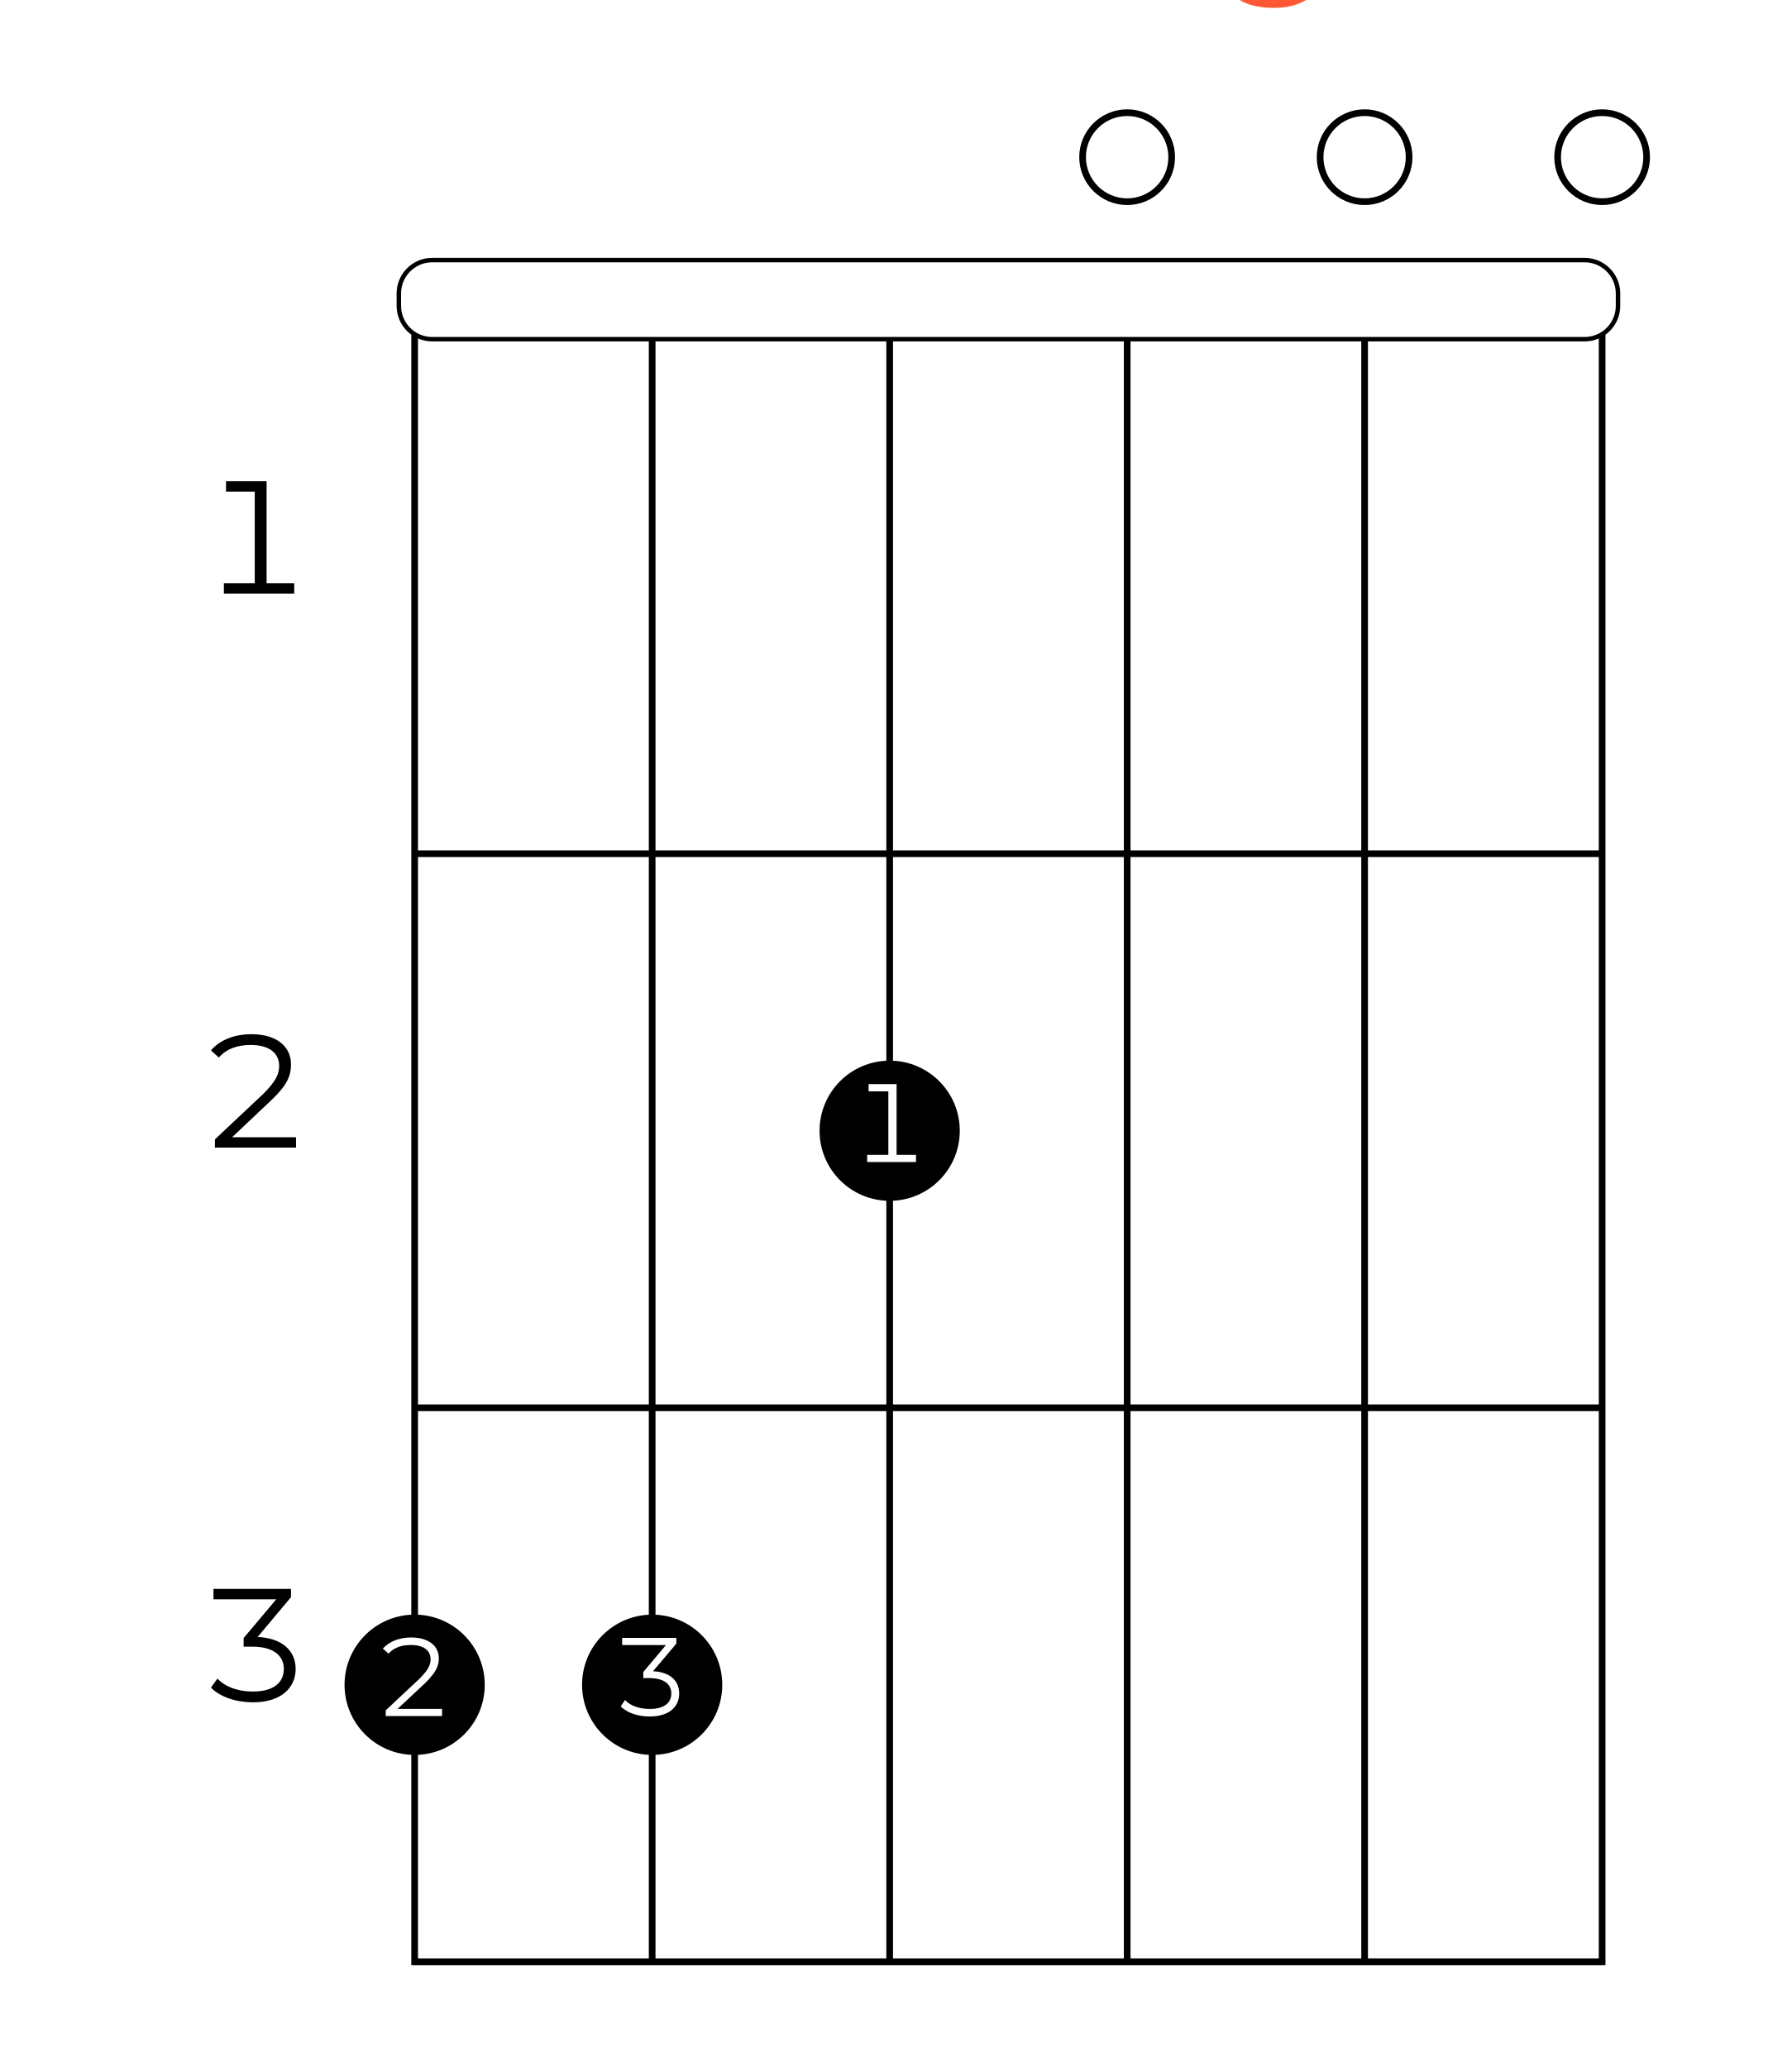
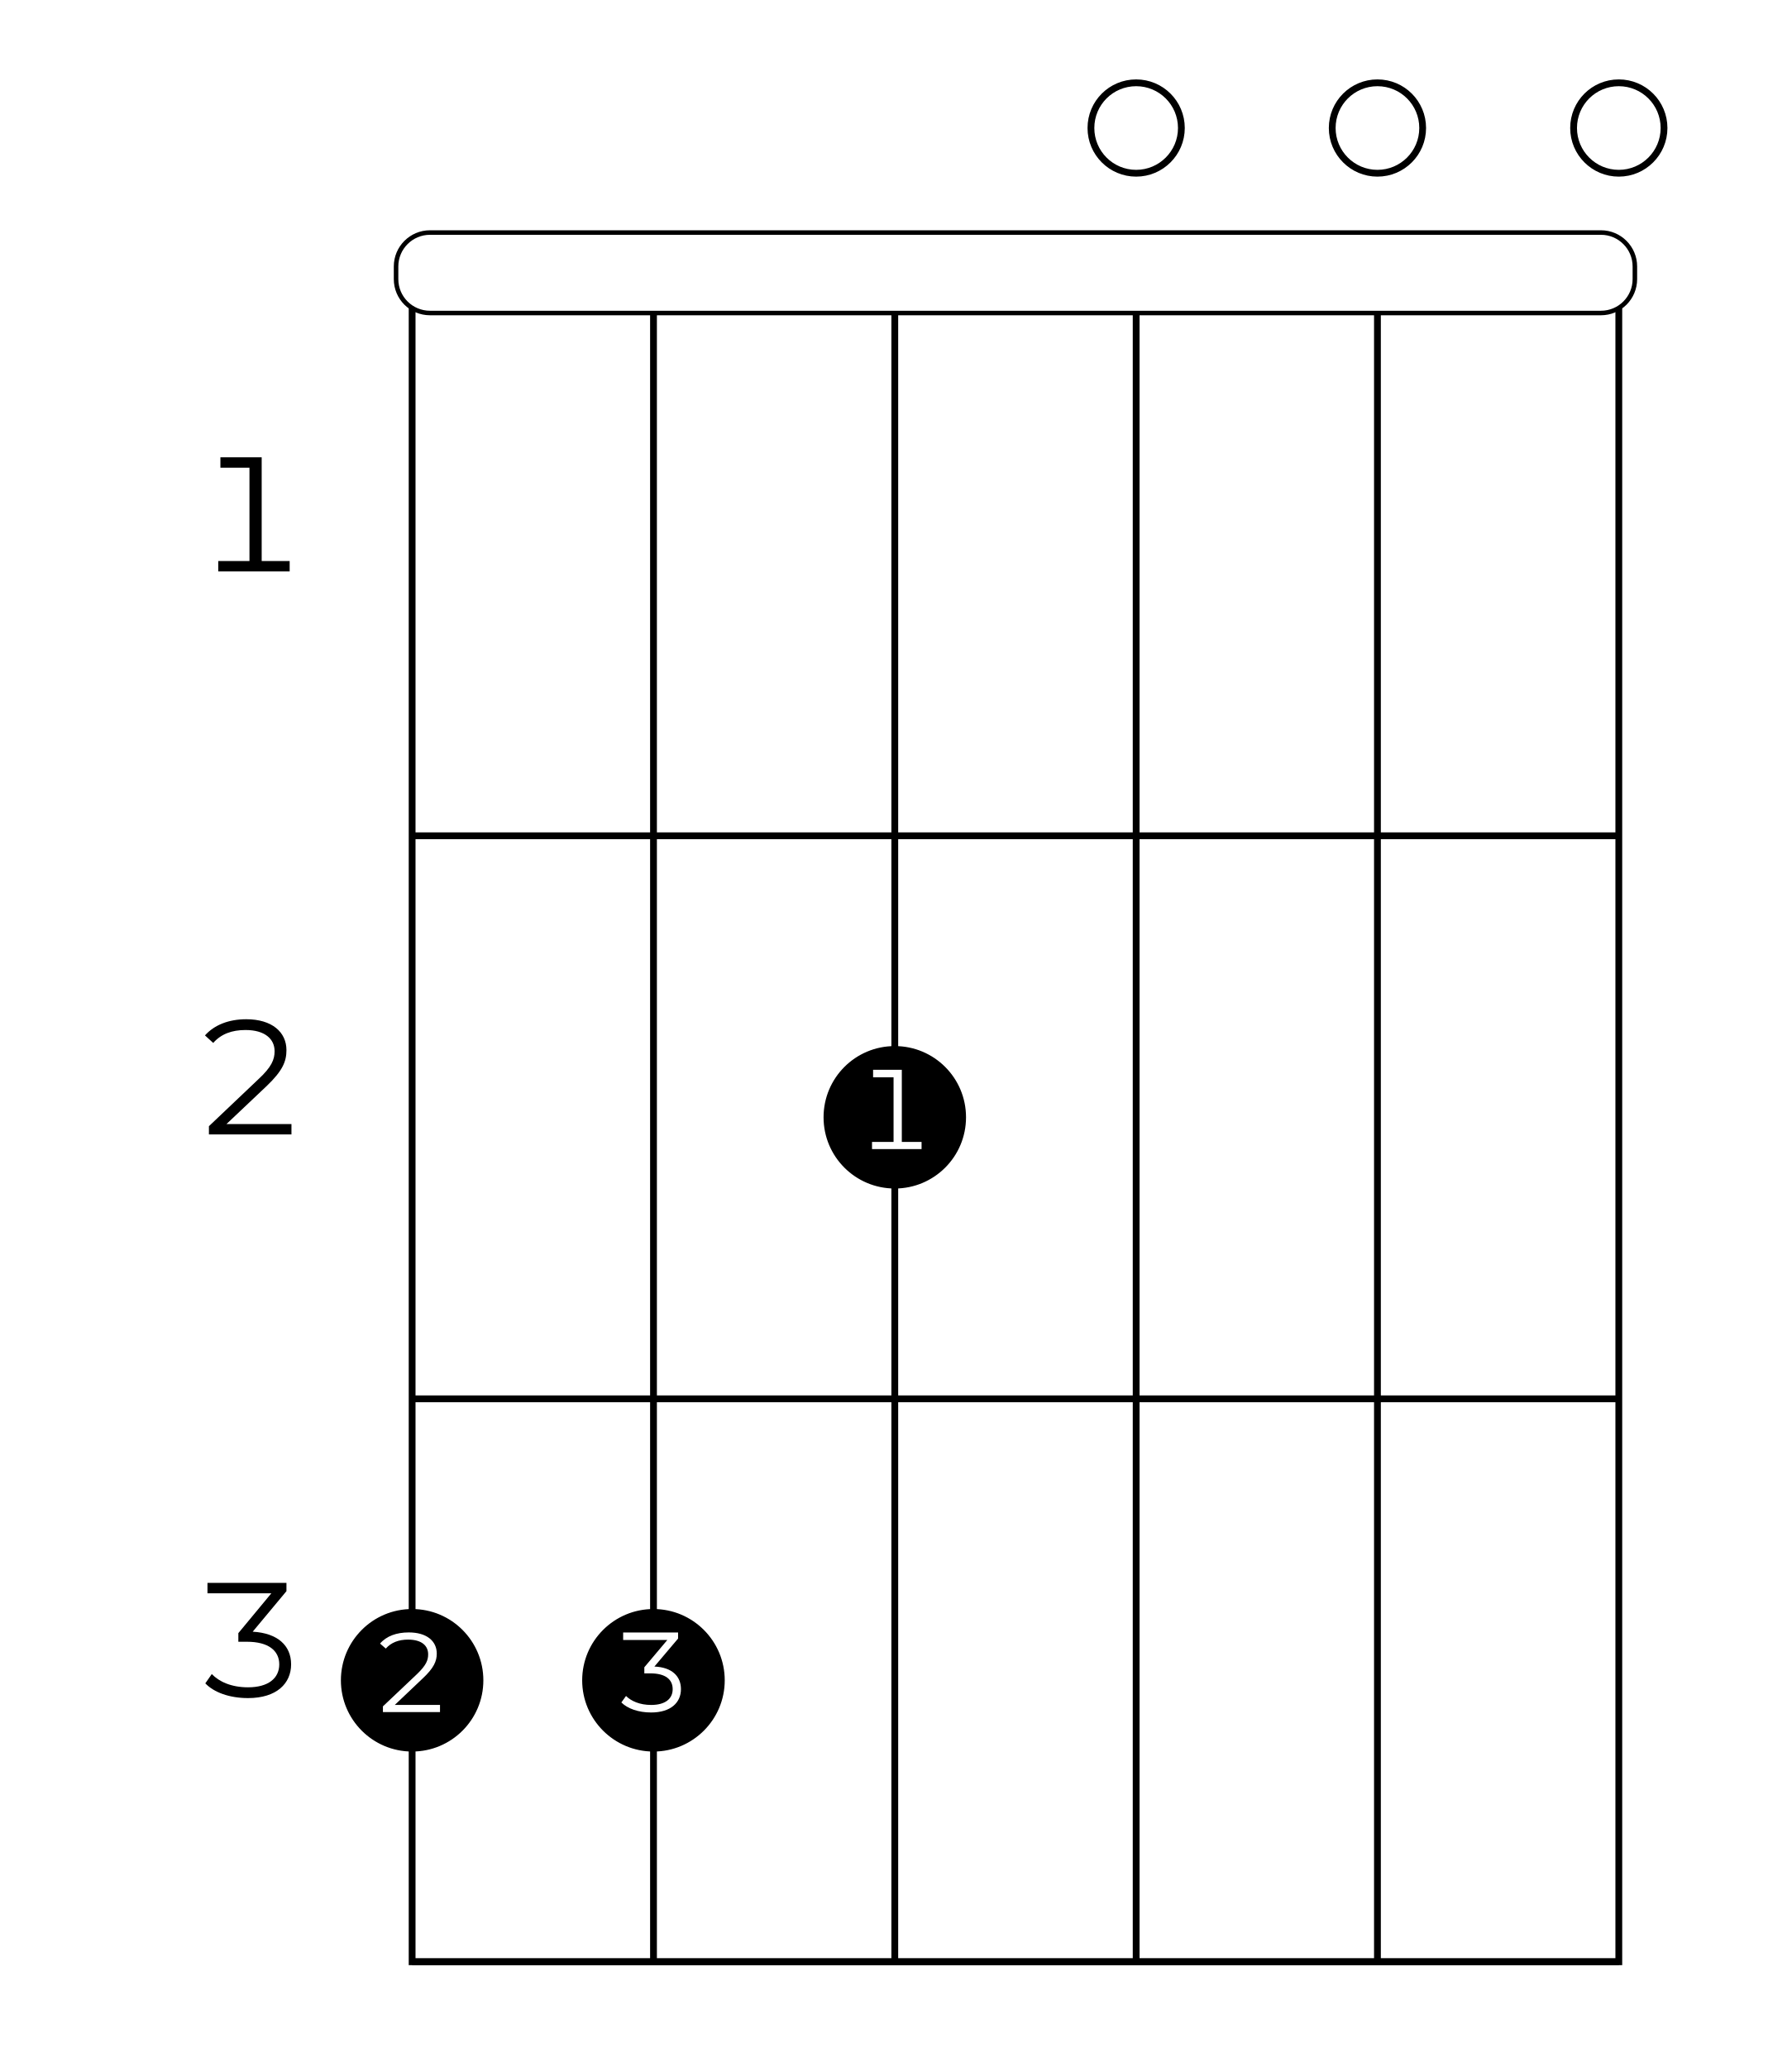
<svg xmlns="http://www.w3.org/2000/svg" xmlns:xlink="http://www.w3.org/1999/xlink" width="130pt" height="150pt" viewBox="0 0 70 90" version="1.2">
  <defs>
    <g>
      <symbol overflow="visible" id="glyph0-0">
-         <path style="stroke:none;" d="M 0.484 0 L 6.594 0 L 6.594 -8.438 L 0.484 -8.438 Z M 1.453 -0.844 L 1.453 -7.594 L 5.625 -7.594 L 5.625 -0.844 Z M 1.453 -0.844 " />
+         <path style="stroke:none;" d="M 0.281 0 L 3.875 0 L 3.875 -4.969 L 0.281 -4.969 Z M 0.844 -0.5 L 0.844 -4.469 L 3.312 -4.469 L 3.312 -0.5 Z M 0.844 -0.5 " />
      </symbol>
      <symbol overflow="visible" id="glyph0-1">
-         <path style="stroke:none;" d="M 1 0 L 4.828 0 C 7.594 0 9.484 -1.656 9.484 -4.219 C 9.484 -6.766 7.594 -8.438 4.828 -8.438 L 1 -8.438 Z M 2.953 -1.609 L 2.953 -6.828 L 4.734 -6.828 C 6.406 -6.828 7.5 -5.828 7.5 -4.219 C 7.5 -2.609 6.406 -1.609 4.734 -1.609 Z M 2.953 -1.609 " />
+         <path style="stroke:none;" d="M 2.938 -0.453 L 2.938 -4.969 L 1.141 -4.969 L 1.141 -4.516 L 2.406 -4.516 L 2.406 -0.453 L 1.047 -0.453 L 1.047 0 L 4.156 0 L 4.156 -0.453 Z M 2.938 -0.453 " />
      </symbol>
      <symbol overflow="visible" id="glyph0-2">
-         <path style="stroke:none;" d="M 3.953 0.094 C 6.016 0.094 7.5 -1.281 7.5 -3.234 C 7.5 -5.188 6.016 -6.578 3.953 -6.578 C 1.891 -6.578 0.391 -5.188 0.391 -3.234 C 0.391 -1.281 1.891 0.094 3.953 0.094 Z M 3.953 -1.453 C 3.016 -1.453 2.281 -2.125 2.281 -3.234 C 2.281 -4.359 3.016 -5.031 3.953 -5.031 C 4.891 -5.031 5.609 -4.359 5.609 -3.234 C 5.609 -2.125 4.891 -1.453 3.953 -1.453 Z M 3.953 -1.453 " />
+         <path style="stroke:none;" d="M 1.406 -0.453 L 3.156 -2.109 C 3.859 -2.781 4.016 -3.188 4.016 -3.672 C 4.016 -4.453 3.391 -5.016 2.266 -5.016 C 1.5 -5.016 0.875 -4.766 0.469 -4.312 L 0.828 -3.984 C 1.172 -4.375 1.641 -4.547 2.234 -4.547 C 3.078 -4.547 3.5 -4.156 3.5 -3.625 C 3.5 -3.266 3.375 -2.938 2.781 -2.391 L 0.641 -0.359 L 0.641 0 L 4.234 0 L 4.234 -0.453 Z M 1.406 -0.453 " />
      </symbol>
      <symbol overflow="visible" id="glyph0-3">
-         <path style="stroke:none;" d="M 9.172 -6.578 C 8.188 -6.578 7.344 -6.188 6.828 -5.516 C 6.375 -6.234 5.609 -6.578 4.703 -6.578 C 3.859 -6.578 3.141 -6.281 2.656 -5.734 L 2.656 -6.484 L 0.875 -6.484 L 0.875 0 L 2.75 0 L 2.75 -3.25 C 2.75 -4.406 3.344 -4.953 4.172 -4.953 C 4.953 -4.953 5.391 -4.469 5.391 -3.422 L 5.391 0 L 7.281 0 L 7.281 -3.25 C 7.281 -4.406 7.859 -4.953 8.703 -4.953 C 9.469 -4.953 9.938 -4.469 9.938 -3.422 L 9.938 0 L 11.812 0 L 11.812 -3.703 C 11.812 -5.688 10.703 -6.578 9.172 -6.578 Z M 9.172 -6.578 " />
-       </symbol>
-       <symbol overflow="visible" id="glyph0-4">
-         <path style="stroke:none;" d="M 3.484 -6.578 C 2.453 -6.578 1.391 -6.297 0.688 -5.797 L 1.359 -4.484 C 1.828 -4.859 2.547 -5.078 3.234 -5.078 C 4.234 -5.078 4.719 -4.609 4.719 -3.812 L 3.234 -3.812 C 1.25 -3.812 0.453 -3.016 0.453 -1.875 C 0.453 -0.75 1.344 0.094 2.859 0.094 C 3.812 0.094 4.5 -0.219 4.844 -0.812 L 4.844 0 L 6.609 0 L 6.609 -3.703 C 6.609 -5.656 5.453 -6.578 3.484 -6.578 Z M 3.344 -1.172 C 2.672 -1.172 2.281 -1.484 2.281 -1.953 C 2.281 -2.391 2.547 -2.703 3.438 -2.703 L 4.719 -2.703 L 4.719 -2.047 C 4.5 -1.453 3.969 -1.172 3.344 -1.172 Z M 3.344 -1.172 " />
-       </symbol>
-       <symbol overflow="visible" id="glyph0-5">
-         <path style="stroke:none;" d="M 1.891 -7.391 C 2.594 -7.391 3.062 -7.844 3.062 -8.469 C 3.062 -9.047 2.594 -9.484 1.891 -9.484 C 1.188 -9.484 0.719 -9.016 0.719 -8.438 C 0.719 -7.844 1.188 -7.391 1.891 -7.391 Z M 0.391 2.438 C 1.953 2.438 2.828 1.484 2.828 -0.016 L 2.828 -6.484 L 0.953 -6.484 L 0.953 0 C 0.953 0.641 0.656 0.938 0.188 0.938 C -0.125 0.938 -0.406 0.859 -0.609 0.703 L -1.125 2.078 C -0.766 2.328 -0.188 2.438 0.391 2.438 Z M 0.391 2.438 " />
-       </symbol>
-       <symbol overflow="visible" id="glyph0-6">
-         <path style="stroke:none;" d="M 0.75 -8.438 L 0.75 -5.469 L 2.469 -5.469 L 2.469 -6.844 L 5.531 -6.844 L 2.281 0 L 4.359 0 L 7.781 -7.172 L 7.781 -8.438 Z M 0.75 -8.438 " />
+         <path style="stroke:none;" d="M 2.547 -2.844 L 4.016 -4.609 L 4.016 -4.969 L 0.578 -4.969 L 0.578 -4.516 L 3.359 -4.516 L 1.922 -2.781 L 1.922 -2.406 L 2.297 -2.406 C 3.234 -2.406 3.703 -2.016 3.703 -1.422 C 3.703 -0.812 3.219 -0.422 2.344 -0.422 C 1.609 -0.422 1.078 -0.672 0.766 -1 L 0.484 -0.594 C 0.859 -0.203 1.531 0.047 2.344 0.047 C 3.594 0.047 4.219 -0.594 4.219 -1.422 C 4.219 -2.234 3.641 -2.781 2.547 -2.844 Z M 2.547 -2.844 " />
      </symbol>
      <symbol overflow="visible" id="glyph1-0">
-         <path style="stroke:none;" d="M 0.281 0 L 3.828 0 L 3.828 -4.891 L 0.281 -4.891 Z M 0.844 -0.484 L 0.844 -4.406 L 3.266 -4.406 L 3.266 -0.484 Z M 0.844 -0.484 " />
+         <path style="stroke:none;" d="M 0.203 0 L 2.688 0 L 2.688 -3.453 L 0.203 -3.453 Z M 0.594 -0.344 L 0.594 -3.094 L 2.297 -3.094 L 2.297 -0.344 Z M 0.594 -0.344 " />
      </symbol>
      <symbol overflow="visible" id="glyph1-1">
-         <path style="stroke:none;" d="M 2.891 -0.453 L 2.891 -4.891 L 1.125 -4.891 L 1.125 -4.438 L 2.375 -4.438 L 2.375 -0.453 L 1.031 -0.453 L 1.031 0 L 4.094 0 L 4.094 -0.453 Z M 2.891 -0.453 " />
+         <path style="stroke:none;" d="M 2.031 -0.312 L 2.031 -3.453 L 0.781 -3.453 L 0.781 -3.125 L 1.672 -3.125 L 1.672 -0.312 L 0.734 -0.312 L 0.734 0 L 2.891 0 L 2.891 -0.312 Z M 2.031 -0.312 " />
      </symbol>
      <symbol overflow="visible" id="glyph1-2">
-         <path style="stroke:none;" d="M 1.391 -0.453 L 3.109 -2.078 C 3.797 -2.734 3.953 -3.141 3.953 -3.625 C 3.953 -4.391 3.344 -4.938 2.234 -4.938 C 1.484 -4.938 0.859 -4.688 0.469 -4.234 L 0.812 -3.922 C 1.156 -4.312 1.625 -4.469 2.203 -4.469 C 3.031 -4.469 3.438 -4.094 3.438 -3.562 C 3.438 -3.219 3.312 -2.906 2.75 -2.344 L 0.641 -0.359 L 0.641 0 L 4.172 0 L 4.172 -0.453 Z M 1.391 -0.453 " />
+         <path style="stroke:none;" d="M 1.766 -1.969 L 2.797 -3.188 L 2.797 -3.453 L 0.406 -3.453 L 0.406 -3.125 L 2.328 -3.125 L 1.328 -1.938 L 1.328 -1.672 L 1.594 -1.672 C 2.25 -1.672 2.562 -1.406 2.562 -0.984 C 2.562 -0.562 2.234 -0.297 1.625 -0.297 C 1.125 -0.297 0.75 -0.469 0.531 -0.688 L 0.328 -0.406 C 0.594 -0.141 1.062 0.031 1.625 0.031 C 2.484 0.031 2.922 -0.406 2.922 -0.984 C 2.922 -1.547 2.531 -1.938 1.766 -1.969 Z M 1.766 -1.969 " />
      </symbol>
      <symbol overflow="visible" id="glyph1-3">
-         <path style="stroke:none;" d="M 2.5 -2.797 L 3.953 -4.531 L 3.953 -4.891 L 0.578 -4.891 L 0.578 -4.438 L 3.312 -4.438 L 1.891 -2.75 L 1.891 -2.375 L 2.266 -2.375 C 3.188 -2.375 3.641 -1.984 3.641 -1.406 C 3.641 -0.797 3.172 -0.422 2.312 -0.422 C 1.578 -0.422 1.062 -0.656 0.75 -0.984 L 0.469 -0.594 C 0.844 -0.203 1.516 0.047 2.312 0.047 C 3.531 0.047 4.156 -0.594 4.156 -1.406 C 4.156 -2.188 3.578 -2.75 2.5 -2.797 Z M 2.5 -2.797 " />
-       </symbol>
-       <symbol overflow="visible" id="glyph2-0">
-         <path style="stroke:none;" d="M 0.188 0 L 2.656 0 L 2.656 -3.391 L 0.188 -3.391 Z M 0.578 -0.344 L 0.578 -3.047 L 2.266 -3.047 L 2.266 -0.344 Z M 0.578 -0.344 " />
-       </symbol>
-       <symbol overflow="visible" id="glyph2-1">
-         <path style="stroke:none;" d="M 2 -0.312 L 2 -3.391 L 0.781 -3.391 L 0.781 -3.078 L 1.641 -3.078 L 1.641 -0.312 L 0.719 -0.312 L 0.719 0 L 2.844 0 L 2.844 -0.312 Z M 2 -0.312 " />
-       </symbol>
-       <symbol overflow="visible" id="glyph2-2">
-         <path style="stroke:none;" d="M 1.734 -1.938 L 2.75 -3.141 L 2.75 -3.391 L 0.391 -3.391 L 0.391 -3.078 L 2.297 -3.078 L 1.312 -1.906 L 1.312 -1.641 L 1.562 -1.641 C 2.219 -1.641 2.531 -1.375 2.531 -0.969 C 2.531 -0.547 2.203 -0.297 1.594 -0.297 C 1.094 -0.297 0.734 -0.453 0.516 -0.688 L 0.328 -0.406 C 0.594 -0.141 1.047 0.031 1.594 0.031 C 2.453 0.031 2.875 -0.406 2.875 -0.969 C 2.875 -1.516 2.484 -1.906 1.734 -1.938 Z M 1.734 -1.938 " />
-       </symbol>
-       <symbol overflow="visible" id="glyph2-3">
-         <path style="stroke:none;" d="M 0.953 -0.312 L 2.156 -1.438 C 2.625 -1.906 2.75 -2.172 2.75 -2.516 C 2.75 -3.047 2.312 -3.422 1.547 -3.422 C 1.031 -3.422 0.594 -3.25 0.312 -2.938 L 0.562 -2.719 C 0.797 -2.984 1.125 -3.094 1.531 -3.094 C 2.109 -3.094 2.391 -2.844 2.391 -2.469 C 2.391 -2.234 2.297 -2.016 1.906 -1.625 L 0.438 -0.25 L 0.438 0 L 2.891 0 L 2.891 -0.312 Z M 0.953 -0.312 " />
+         <path style="stroke:none;" d="M 0.969 -0.312 L 2.188 -1.469 C 2.672 -1.922 2.797 -2.219 2.797 -2.547 C 2.797 -3.094 2.359 -3.469 1.578 -3.469 C 1.047 -3.469 0.609 -3.312 0.328 -2.984 L 0.578 -2.766 C 0.812 -3.031 1.141 -3.156 1.547 -3.156 C 2.141 -3.156 2.422 -2.891 2.422 -2.516 C 2.422 -2.266 2.344 -2.047 1.938 -1.656 L 0.453 -0.25 L 0.453 0 L 2.938 0 L 2.938 -0.312 Z M 0.969 -0.312 " />
      </symbol>
    </g>
  </defs>
  <g id="surface1">
-     <g style="fill:rgb(100%,34.119%,20%);fill-opacity:1;">
-       <use xlink:href="#glyph0-1" x="13.137" y="-2.095" />
-       <use xlink:href="#glyph0-2" x="23.094" y="-2.095" />
-       <use xlink:href="#glyph0-3" x="30.989" y="-2.095" />
-       <use xlink:href="#glyph0-4" x="43.634" y="-2.095" />
-       <use xlink:href="#glyph0-5" x="51.072" y="-2.095" />
-       <use xlink:href="#glyph0-6" x="54.772" y="-2.095" />
+     <path style="fill:none;stroke-width:0.598;stroke-linecap:butt;stroke-linejoin:miter;stroke:rgb(0%,0%,0%);stroke-opacity:1;stroke-miterlimit:10;" d="M 382.683 -106.304 L 276.381 -106.304 L 276.381 -255.117 L 382.683 -255.117 Z M 382.683 -106.304 " transform="matrix(0.49417,0,0,-0.49417,-122.638,-40.65342)" />
+     <path style="fill:none;stroke-width:0.598;stroke-linecap:butt;stroke-linejoin:miter;stroke:rgb(0%,0%,0%);stroke-opacity:1;stroke-miterlimit:10;" d="M 361.42 -106.304 L 361.42 -255.117 " transform="matrix(0.49417,0,0,-0.49417,-122.638,-40.65342)" />
+     <path style="fill:none;stroke-width:0.598;stroke-linecap:butt;stroke-linejoin:miter;stroke:rgb(0%,0%,0%);stroke-opacity:1;stroke-miterlimit:10;" d="M 340.164 -106.304 L 340.164 -255.117 " transform="matrix(0.49417,0,0,-0.49417,-122.638,-40.65342)" />
+     <path style="fill:none;stroke-width:0.598;stroke-linecap:butt;stroke-linejoin:miter;stroke:rgb(0%,0%,0%);stroke-opacity:1;stroke-miterlimit:10;" d="M 318.901 -106.304 L 318.901 -255.117 " transform="matrix(0.49417,0,0,-0.49417,-122.638,-40.65342)" />
+     <path style="fill:none;stroke-width:0.598;stroke-linecap:butt;stroke-linejoin:miter;stroke:rgb(0%,0%,0%);stroke-opacity:1;stroke-miterlimit:10;" d="M 297.645 -106.304 L 297.645 -255.117 " transform="matrix(0.49417,0,0,-0.49417,-122.638,-40.65342)" />
+     <path style="fill:none;stroke-width:0.598;stroke-linecap:butt;stroke-linejoin:miter;stroke:rgb(0%,0%,0%);stroke-opacity:1;stroke-miterlimit:10;" d="M 382.683 -155.906 L 276.381 -155.906 " transform="matrix(0.49417,0,0,-0.49417,-122.638,-40.65342)" />
+     <g style="fill:rgb(0%,0%,0%);fill-opacity:1;">
+       <use xlink:href="#glyph0-1" x="4.454" y="24.881" />
    </g>
-     <path style="fill:none;stroke-width:0.598;stroke-linecap:butt;stroke-linejoin:miter;stroke:rgb(0%,0%,0%);stroke-opacity:1;stroke-miterlimit:10;" d="M 382.681 -106.3 L 276.38 -106.3 L 276.38 -255.125 L 382.681 -255.125 Z M 382.681 -106.3 " transform="matrix(0.48631,0,0,-0.48631,-120.3555,-38.64784)" />
-     <path style="fill:none;stroke-width:0.598;stroke-linecap:butt;stroke-linejoin:miter;stroke:rgb(0%,0%,0%);stroke-opacity:1;stroke-miterlimit:10;" d="M 361.419 -106.3 L 361.419 -255.125 " transform="matrix(0.48631,0,0,-0.48631,-120.3555,-38.64784)" />
-     <path style="fill:none;stroke-width:0.598;stroke-linecap:butt;stroke-linejoin:miter;stroke:rgb(0%,0%,0%);stroke-opacity:1;stroke-miterlimit:10;" d="M 340.165 -106.3 L 340.165 -255.125 " transform="matrix(0.48631,0,0,-0.48631,-120.3555,-38.64784)" />
-     <path style="fill:none;stroke-width:0.598;stroke-linecap:butt;stroke-linejoin:miter;stroke:rgb(0%,0%,0%);stroke-opacity:1;stroke-miterlimit:10;" d="M 318.904 -106.3 L 318.904 -255.125 " transform="matrix(0.48631,0,0,-0.48631,-120.3555,-38.64784)" />
-     <path style="fill:none;stroke-width:0.598;stroke-linecap:butt;stroke-linejoin:miter;stroke:rgb(0%,0%,0%);stroke-opacity:1;stroke-miterlimit:10;" d="M 297.642 -106.3 L 297.642 -255.125 " transform="matrix(0.48631,0,0,-0.48631,-120.3555,-38.64784)" />
-     <path style="fill:none;stroke-width:0.598;stroke-linecap:butt;stroke-linejoin:miter;stroke:rgb(0%,0%,0%);stroke-opacity:1;stroke-miterlimit:10;" d="M 382.681 -155.908 L 276.38 -155.908 " transform="matrix(0.48631,0,0,-0.48631,-120.3555,-38.64784)" />
+     <path style="fill:none;stroke-width:0.598;stroke-linecap:butt;stroke-linejoin:miter;stroke:rgb(0%,0%,0%);stroke-opacity:1;stroke-miterlimit:10;" d="M 382.683 -205.516 L 276.381 -205.516 " transform="matrix(0.49417,0,0,-0.49417,-122.638,-40.65342)" />
    <g style="fill:rgb(0%,0%,0%);fill-opacity:1;">
-       <use xlink:href="#glyph1-1" x="4.715" y="25.845" />
+       <use xlink:href="#glyph0-2" x="4.454" y="49.395" />
    </g>
-     <path style="fill:none;stroke-width:0.598;stroke-linecap:butt;stroke-linejoin:miter;stroke:rgb(0%,0%,0%);stroke-opacity:1;stroke-miterlimit:10;" d="M 382.681 -205.516 L 276.38 -205.516 " transform="matrix(0.48631,0,0,-0.48631,-120.3555,-38.64784)" />
+     <path style="fill:none;stroke-width:0.598;stroke-linecap:butt;stroke-linejoin:miter;stroke:rgb(0%,0%,0%);stroke-opacity:1;stroke-miterlimit:10;" d="M 382.683 -255.117 L 276.381 -255.117 " transform="matrix(0.49417,0,0,-0.49417,-122.638,-40.65342)" />
    <g style="fill:rgb(0%,0%,0%);fill-opacity:1;">
-       <use xlink:href="#glyph1-2" x="4.715" y="49.969" />
+       <use xlink:href="#glyph0-3" x="4.454" y="73.89" />
    </g>
-     <path style="fill:none;stroke-width:0.598;stroke-linecap:butt;stroke-linejoin:miter;stroke:rgb(0%,0%,0%);stroke-opacity:1;stroke-miterlimit:10;" d="M 382.681 -255.125 L 276.38 -255.125 " transform="matrix(0.48631,0,0,-0.48631,-120.3555,-38.64784)" />
-     <g style="fill:rgb(0%,0%,0%);fill-opacity:1;">
-       <use xlink:href="#glyph1-3" x="4.715" y="74.073" />
+     <path style="fill:none;stroke-width:0.598;stroke-linecap:butt;stroke-linejoin:miter;stroke:rgb(0%,0%,0%);stroke-opacity:1;stroke-miterlimit:10;" d="M 382.683 -97.53 C 384.881 -97.53 386.667 -95.744 386.667 -93.546 C 386.667 -91.341 384.881 -89.562 382.683 -89.562 C 380.478 -89.562 378.699 -91.341 378.699 -93.546 C 378.699 -95.744 380.478 -97.53 382.683 -97.53 Z M 382.683 -97.53 " transform="matrix(0.49417,0,0,-0.49417,-122.638,-40.65342)" />
+     <path style="fill:none;stroke-width:0.598;stroke-linecap:butt;stroke-linejoin:miter;stroke:rgb(0%,0%,0%);stroke-opacity:1;stroke-miterlimit:10;" d="M 361.42 -97.53 C 363.625 -97.53 365.404 -95.744 365.404 -93.546 C 365.404 -91.341 363.625 -89.562 361.42 -89.562 C 359.222 -89.562 357.436 -91.341 357.436 -93.546 C 357.436 -95.744 359.222 -97.53 361.42 -97.53 Z M 361.42 -97.53 " transform="matrix(0.49417,0,0,-0.49417,-122.638,-40.65342)" />
+     <path style="fill:none;stroke-width:0.598;stroke-linecap:butt;stroke-linejoin:miter;stroke:rgb(0%,0%,0%);stroke-opacity:1;stroke-miterlimit:10;" d="M 340.164 -97.53 C 342.362 -97.53 344.148 -95.744 344.148 -93.546 C 344.148 -91.341 342.362 -89.562 340.164 -89.562 C 337.959 -89.562 336.18 -91.341 336.18 -93.546 C 336.18 -95.744 337.959 -97.53 340.164 -97.53 Z M 340.164 -97.53 " transform="matrix(0.49417,0,0,-0.49417,-122.638,-40.65342)" />
+     <path style="fill-rule:nonzero;fill:rgb(0%,0%,0%);fill-opacity:1;stroke-width:0.598;stroke-linecap:butt;stroke-linejoin:miter;stroke:rgb(0%,0%,0%);stroke-opacity:1;stroke-miterlimit:10;" d="M 318.901 -186.687 C 322.205 -186.687 324.877 -184.015 324.877 -180.711 C 324.877 -177.407 322.205 -174.735 318.901 -174.735 C 315.596 -174.735 312.925 -177.407 312.925 -180.711 C 312.925 -184.015 315.596 -186.687 318.901 -186.687 Z M 318.901 -186.687 " transform="matrix(0.49417,0,0,-0.49417,-122.638,-40.65342)" />
+     <g style="fill:rgb(100%,100%,100%);fill-opacity:1;">
+       <use xlink:href="#glyph1-1" x="33.228" y="50.033" />
    </g>
-     <path style="fill:none;stroke-width:0.598;stroke-linecap:butt;stroke-linejoin:miter;stroke:rgb(0%,0%,0%);stroke-opacity:1;stroke-miterlimit:10;" d="M 382.681 -97.529 C 384.882 -97.529 386.665 -95.745 386.665 -93.544 C 386.665 -91.344 384.882 -89.56 382.681 -89.56 C 380.48 -89.56 378.697 -91.344 378.697 -93.544 C 378.697 -95.745 380.48 -97.529 382.681 -97.529 Z M 382.681 -97.529 " transform="matrix(0.48631,0,0,-0.48631,-120.3555,-38.64784)" />
-     <path style="fill:none;stroke-width:0.598;stroke-linecap:butt;stroke-linejoin:miter;stroke:rgb(0%,0%,0%);stroke-opacity:1;stroke-miterlimit:10;" d="M 361.419 -97.529 C 363.62 -97.529 365.403 -95.745 365.403 -93.544 C 365.403 -91.344 363.62 -89.56 361.419 -89.56 C 359.218 -89.56 357.435 -91.344 357.435 -93.544 C 357.435 -95.745 359.218 -97.529 361.419 -97.529 Z M 361.419 -97.529 " transform="matrix(0.48631,0,0,-0.48631,-120.3555,-38.64784)" />
-     <path style="fill:none;stroke-width:0.598;stroke-linecap:butt;stroke-linejoin:miter;stroke:rgb(0%,0%,0%);stroke-opacity:1;stroke-miterlimit:10;" d="M 340.165 -97.529 C 342.366 -97.529 344.149 -95.745 344.149 -93.544 C 344.149 -91.344 342.366 -89.56 340.165 -89.56 C 337.964 -89.56 336.173 -91.344 336.173 -93.544 C 336.173 -95.745 337.964 -97.529 340.165 -97.529 Z M 340.165 -97.529 " transform="matrix(0.48631,0,0,-0.48631,-120.3555,-38.64784)" />
-     <path style="fill-rule:nonzero;fill:rgb(0%,0%,0%);fill-opacity:1;stroke-width:0.598;stroke-linecap:butt;stroke-linejoin:miter;stroke:rgb(0%,0%,0%);stroke-opacity:1;stroke-miterlimit:10;" d="M 318.904 -186.688 C 322.205 -186.688 324.88 -184.014 324.88 -180.712 C 324.88 -177.411 322.205 -174.736 318.904 -174.736 C 315.602 -174.736 312.927 -177.411 312.927 -180.712 C 312.927 -184.014 315.602 -186.688 318.904 -186.688 Z M 318.904 -186.688 " transform="matrix(0.48631,0,0,-0.48631,-120.3555,-38.64784)" />
+     <path style="fill-rule:nonzero;fill:rgb(0%,0%,0%);fill-opacity:1;stroke-width:0.598;stroke-linecap:butt;stroke-linejoin:miter;stroke:rgb(0%,0%,0%);stroke-opacity:1;stroke-miterlimit:10;" d="M 297.645 -236.296 C 300.941 -236.296 303.621 -233.617 303.621 -230.321 C 303.621 -227.016 300.941 -224.337 297.645 -224.337 C 294.341 -224.337 291.661 -227.016 291.661 -230.321 C 291.661 -233.617 294.341 -236.296 297.645 -236.296 Z M 297.645 -236.296 " transform="matrix(0.49417,0,0,-0.49417,-122.638,-40.65342)" />
    <g style="fill:rgb(100%,100%,100%);fill-opacity:1;">
-       <use xlink:href="#glyph2-1" x="33.032" y="50.596" />
+       <use xlink:href="#glyph1-2" x="22.722" y="74.533" />
    </g>
-     <path style="fill-rule:nonzero;fill:rgb(0%,0%,0%);fill-opacity:1;stroke-width:0.598;stroke-linecap:butt;stroke-linejoin:miter;stroke:rgb(0%,0%,0%);stroke-opacity:1;stroke-miterlimit:10;" d="M 297.642 -236.297 C 300.943 -236.297 303.618 -233.622 303.618 -230.321 C 303.618 -227.019 300.943 -224.336 297.642 -224.336 C 294.34 -224.336 291.666 -227.019 291.666 -230.321 C 291.666 -233.622 294.34 -236.297 297.642 -236.297 Z M 297.642 -236.297 " transform="matrix(0.48631,0,0,-0.48631,-120.3555,-38.64784)" />
+     <path style="fill-rule:nonzero;fill:rgb(0%,0%,0%);fill-opacity:1;stroke-width:0.598;stroke-linecap:butt;stroke-linejoin:miter;stroke:rgb(0%,0%,0%);stroke-opacity:1;stroke-miterlimit:10;" d="M 276.381 -236.296 C 279.686 -236.296 282.357 -233.617 282.357 -230.321 C 282.357 -227.016 279.686 -224.337 276.381 -224.337 C 273.077 -224.337 270.405 -227.016 270.405 -230.321 C 270.405 -233.617 273.077 -236.296 276.381 -236.296 Z M 276.381 -236.296 " transform="matrix(0.49417,0,0,-0.49417,-122.638,-40.65342)" />
    <g style="fill:rgb(100%,100%,100%);fill-opacity:1;">
-       <use xlink:href="#glyph2-2" x="22.693" y="74.707" />
+       <use xlink:href="#glyph1-3" x="12.217" y="74.547" />
    </g>
-     <path style="fill-rule:nonzero;fill:rgb(0%,0%,0%);fill-opacity:1;stroke-width:0.598;stroke-linecap:butt;stroke-linejoin:miter;stroke:rgb(0%,0%,0%);stroke-opacity:1;stroke-miterlimit:10;" d="M 276.38 -236.297 C 279.681 -236.297 282.356 -233.622 282.356 -230.321 C 282.356 -227.019 279.681 -224.336 276.38 -224.336 C 273.079 -224.336 270.404 -227.019 270.404 -230.321 C 270.404 -233.622 273.079 -236.297 276.38 -236.297 Z M 276.38 -236.297 " transform="matrix(0.48631,0,0,-0.48631,-120.3555,-38.64784)" />
-     <g style="fill:rgb(100%,100%,100%);fill-opacity:1;">
-       <use xlink:href="#glyph2-3" x="12.354" y="74.72" />
-     </g>
-     <path style="fill-rule:nonzero;fill:rgb(100%,100%,100%);fill-opacity:1;stroke-width:0.399;stroke-linecap:butt;stroke-linejoin:miter;stroke:rgb(0%,0%,0%);stroke-opacity:1;stroke-miterlimit:10;" d="M 381.107 -109.842 L 277.954 -109.842 C 276.3 -109.842 274.966 -108.509 274.966 -106.854 L 274.966 -105.746 C 274.966 -104.099 276.3 -102.758 277.954 -102.758 L 381.107 -102.758 C 382.761 -102.758 384.103 -104.099 384.103 -105.746 L 384.103 -106.854 C 384.103 -108.509 382.761 -109.842 381.107 -109.842 Z M 381.107 -109.842 " transform="matrix(0.48631,0,0,-0.48631,-120.3555,-38.64784)" />
+     <path style="fill-rule:nonzero;fill:rgb(100%,100%,100%);fill-opacity:1;stroke-width:0.399;stroke-linecap:butt;stroke-linejoin:miter;stroke:rgb(0%,0%,0%);stroke-opacity:1;stroke-miterlimit:10;" d="M 381.11 -109.845 L 277.954 -109.845 C 276.302 -109.845 274.966 -108.51 274.966 -106.857 L 274.966 -105.743 C 274.966 -104.099 276.302 -102.755 277.954 -102.755 L 381.11 -102.755 C 382.762 -102.755 384.098 -104.099 384.098 -105.743 L 384.098 -106.857 C 384.098 -108.51 382.762 -109.845 381.11 -109.845 Z M 381.11 -109.845 " transform="matrix(0.49417,0,0,-0.49417,-122.638,-40.65342)" />
  </g>
</svg>
